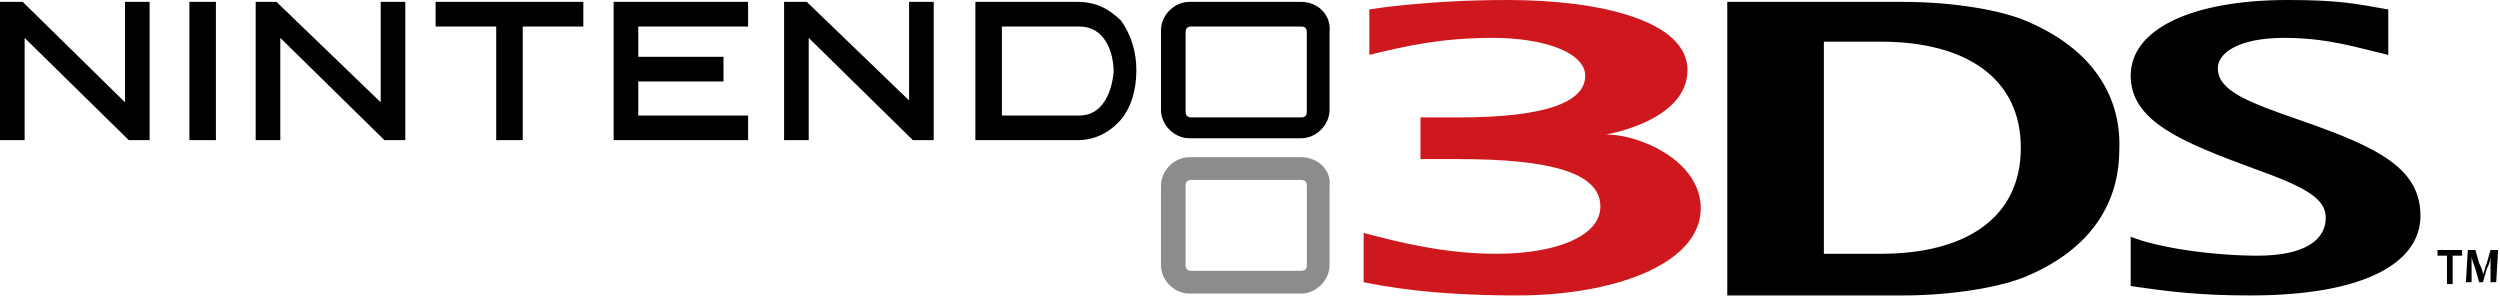
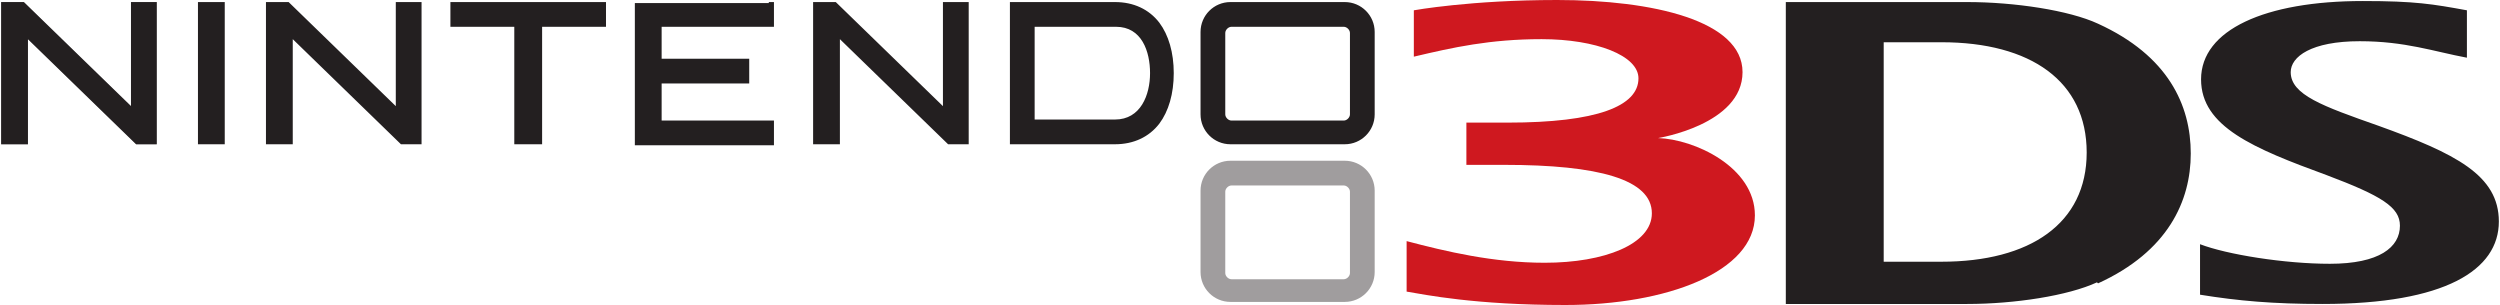
- <svg xmlns="http://www.w3.org/2000/svg" version="1.1" x="0px" y="0px" width="132px" height="15.6px" viewBox="0 0 132 15.6" style="enable-background:new 0 0 132 15.6;" xml:space="preserve">
-   <style type="text/css">
- 	.st0{fill:#8C8C8C;}
- 	.st1{fill:#CE181E;}
- 	.st2{fill:none;}
- </style>
-   <g>
-     <g>
-       <path d="M128.7,13.5h0.5V15h0.3v-1.5h0.5v-0.3h-1.3V13.5z M131.9,13.2h-0.4l-0.2,0.7c-0.1,0.2-0.1,0.4-0.2,0.6h0    c0-0.2-0.1-0.4-0.2-0.6l-0.2-0.7h-0.4l-0.1,1.7h0.3l0-0.7c0-0.2,0-0.5,0-0.7h0c0,0.2,0.1,0.4,0.2,0.7l0.2,0.7h0.2l0.2-0.7    c0.1-0.2,0.2-0.4,0.2-0.7h0c0,0.2,0,0.5,0,0.7l0,0.7h0.3L131.9,13.2z" />
-       <path class="st0" d="M68.7,8.3h-5.9c-0.8,0-1.5,0.7-1.5,1.5V14c0,0.8,0.7,1.5,1.5,1.5h5.9c0.8,0,1.5-0.7,1.5-1.5V9.8    C70.3,9,69.6,8.3,68.7,8.3 M69,14c0,0.2-0.1,0.3-0.3,0.3h-5.8c-0.2,0-0.3-0.1-0.3-0.3V9.8c0-0.2,0.1-0.3,0.3-0.3h5.8    c0.2,0,0.3,0.1,0.3,0.3V14z" />
-       <path d="M23,1.4h3.2v6h1.4v-6h3.2V0.1H23V1.4z M20.1,5.4l-5.5-5.3h-1.1v7.3h1.3V2l5.5,5.4h1.1V0.1h-1.3V5.4z M10,7.4h1.4V0.1H10    V7.4z M6.6,5.4L1.2,0.1H0v7.3h1.3V2l5.5,5.4h1.1V0.1H6.6V5.4z M32.4,7.4h7.1V6.1h-5.8V4.3h4.5V3h-4.5V1.4h5.8V0.1h-7.1V7.4z     M48.1,5.4l-5.5-5.3h-1.2v7.3h1.3V2l5.5,5.4h1.1V0.1h-1.3V5.4z M121.6,6.4c-2.9-1-4.5-1.6-4.5-2.8c0-0.8,1.1-1.6,3.5-1.6    c2.3,0,3.8,0.5,5.5,0.9l0-2.4c-1.7-0.3-2.6-0.5-5.3-0.5c-5,0-8.3,1.5-8.3,4c0,2.4,2.7,3.5,6.5,4.9c2.8,1,3.8,1.6,3.8,2.6    c0,1.1-1,2-3.6,2c-2.3,0-5.2-0.4-6.7-1v2.6c2,0.3,3.7,0.5,6.3,0.5c6.2,0,9-1.8,9-4.2C127.8,8.9,125.6,7.8,121.6,6.4z M107.2,1.2    c-1.5-0.7-4.2-1.1-6.7-1.1h-9.3v15.5h9.3c2.4,0,5.2-0.4,6.7-1.1c3.6-1.6,4.7-4.2,4.7-6.6C112,5.4,110.8,2.8,107.2,1.2z M99.3,13.4    h-3V2.2h3c4.6,0,7.4,2,7.4,5.6C106.7,11.5,103.8,13.4,99.3,13.4z M56.9,0.1h-5.4v7.3h5.4c0.9,0,1.7-0.4,2.3-1.1    c0.5-0.6,0.8-1.5,0.8-2.6c0-1-0.3-1.9-0.8-2.6C58.6,0.5,57.9,0.1,56.9,0.1z M57,6.1h-4.1V1.4H57c1.3,0,1.8,1.3,1.8,2.4    C58.7,4.9,58.2,6.1,57,6.1z M68.7,0.1h-5.9c-0.8,0-1.5,0.7-1.5,1.5v4.2c0,0.8,0.7,1.5,1.5,1.5h5.9c0.8,0,1.5-0.7,1.5-1.5V1.7    C70.3,0.8,69.6,0.1,68.7,0.1z M69,5.9c0,0.2-0.1,0.3-0.3,0.3h-5.8c-0.2,0-0.3-0.1-0.3-0.3V1.7c0-0.2,0.1-0.3,0.3-0.3h5.8    c0.2,0,0.3,0.1,0.3,0.3V5.9z" />
-       <path class="st1" d="M84.8,7.1c0,0,4.3-0.7,4.3-3.4c0-2.6-4.6-3.7-9.5-3.7c-4.4,0-7.3,0.5-7.3,0.5v2.4c2-0.5,3.9-0.9,6.5-0.9    c2.8,0,4.9,0.8,4.9,2c0,1.4-2.1,2.2-6.7,2.2H75v2.2h2c4.8,0,7.5,0.7,7.5,2.5c0,1.6-2.4,2.5-5.5,2.5c-2.7,0-5.1-0.6-7-1.1v2.6    c1,0.2,3.5,0.7,8.1,0.7c5.2,0,9.7-1.7,9.7-4.6C89.8,8.5,86.6,7.1,84.8,7.1" />
-     </g>
-     <rect class="st2" width="127.8" height="15.6" />
-   </g>
+ <svg xmlns="http://www.w3.org/2000/svg" id="Layer_1" viewBox="0 0 242.4 29.6" width="2500" height="305">
+   <style>.st0{fill:#a09d9e}.st1{fill:#231f20}.st2{fill:#cf181f}</style>
+   <path class="st0" d="M130.9 26.5c0 .3-.3.6-.6.6h-10.9c-.3 0-.6-.3-.6-.6v-7.9c0-.3.3-.6.6-.6h10.9c.3 0 .6.3.6.6v7.9zm-.5-10.9h-11.1c-1.6 0-2.9 1.3-2.9 2.9v7.9c0 1.6 1.3 2.9 2.9 2.9h11.1c1.6 0 2.9-1.3 2.9-2.9v-7.9c0-1.6-1.3-2.9-2.9-2.9M2.6 3.8V14H0V.2h2.2l10.4 10.1V.2h2.5V14h-2L2.6 3.8m0 0V14H0V.2h2.2l10.4 10.1V.2h2.5V14h-2L2.6 3.8" />
+   <path class="st1" d="M2.6 3.8V14H0V.2h2.2l10.4 10.1V.2h2.5V14h-2L2.6 3.8zM28.3 3.8V14h-2.6V.2h2.2l10.4 10.1V.2h2.5V14h-2L28.3 3.8zM81.4 3.8V14h-2.6V.2H81l10.4 10.1V.2h2.5V14h-2L81.4 3.8zM21.2.2h.5V14h-2.6V.2h2.1zM58.2.2h.5v2.4h-6.2V14h-2.7V2.6h-6.2V.2h14.6zM74.5.2h.5v2.4H64.1v3.1h8.5v2.4h-8.5v3.6H75v2.4H61.5V.3h13V.2zM108.1 11.6h-7.8v-9H108.2c2.5 0 3.3 2.4 3.3 4.5s-.9 4.5-3.4 4.5m4.3-9.4c-1-1.3-2.5-2-4.3-2H97.9V14h10.2c1.8 0 3.3-.7 4.3-2 .9-1.2 1.4-2.9 1.4-4.9s-.5-3.7-1.4-4.9M130.9 11.1c0 .3-.3.6-.6.6h-10.9c-.3 0-.6-.3-.6-.6V3.2c0-.3.3-.6.6-.6h10.9c.3 0 .6.3.6.6v7.9zM130.4.2h-11.1c-1.6 0-2.9 1.3-2.9 2.9v8c0 1.6 1.3 2.9 2.9 2.9h11.1c1.6 0 2.9-1.3 2.9-2.9v-8c0-1.6-1.3-2.9-2.9-2.9M213.4 23.7c2.6 1 8.2 1.9 12.6 1.9 4.8 0 6.8-1.6 6.8-3.7 0-1.8-1.8-2.9-7.1-4.9-7.1-2.6-12.2-4.7-12.2-9.3 0-4.8 6.2-7.6 15.7-7.6 5.1 0 6.8.3 10.1.9v4.6c-3.2-.6-6-1.6-10.4-1.6-4.7 0-6.7 1.5-6.7 3 0 2.2 3.1 3.3 8.5 5.2 7.5 2.7 11.7 4.8 11.7 9.3 0 4.7-5.2 8-17.1 8-4.8 0-8.2-.3-11.9-.9v-4.9zM188.3 4.1h-5.6v21.3h5.6c8.6 0 14.1-3.7 14.1-10.6S197 4.1 188.3 4.1m15.1 23.3c-2.8 1.3-8 2.1-12.6 2.1h-17.6V.2h17.6c4.6 0 9.9.8 12.7 2.1 6.8 3.1 9 7.9 9 12.6 0 4.6-2.2 9.5-9 12.6" />
+   <path class="st2" d="M160.8 13.4S169 12.1 169 7c0-5-8.7-7-18-7-8.4 0-13.9 1-13.9 1v4.5c3.8-.9 7.4-1.7 12.4-1.7 5.3 0 9.4 1.6 9.4 3.8 0 2.7-4 4.3-12.7 4.3h-4V16h3.7c9.1 0 14.3 1.4 14.3 4.7 0 3-4.6 4.8-10.4 4.8-5 0-9.6-1.1-13.4-2.1v4.9c1.8.3 6.6 1.3 15.4 1.3 9.8 0 18.4-3.2 18.4-8.7 0-4.7-5.9-7.4-9.4-7.5" />
</svg>
